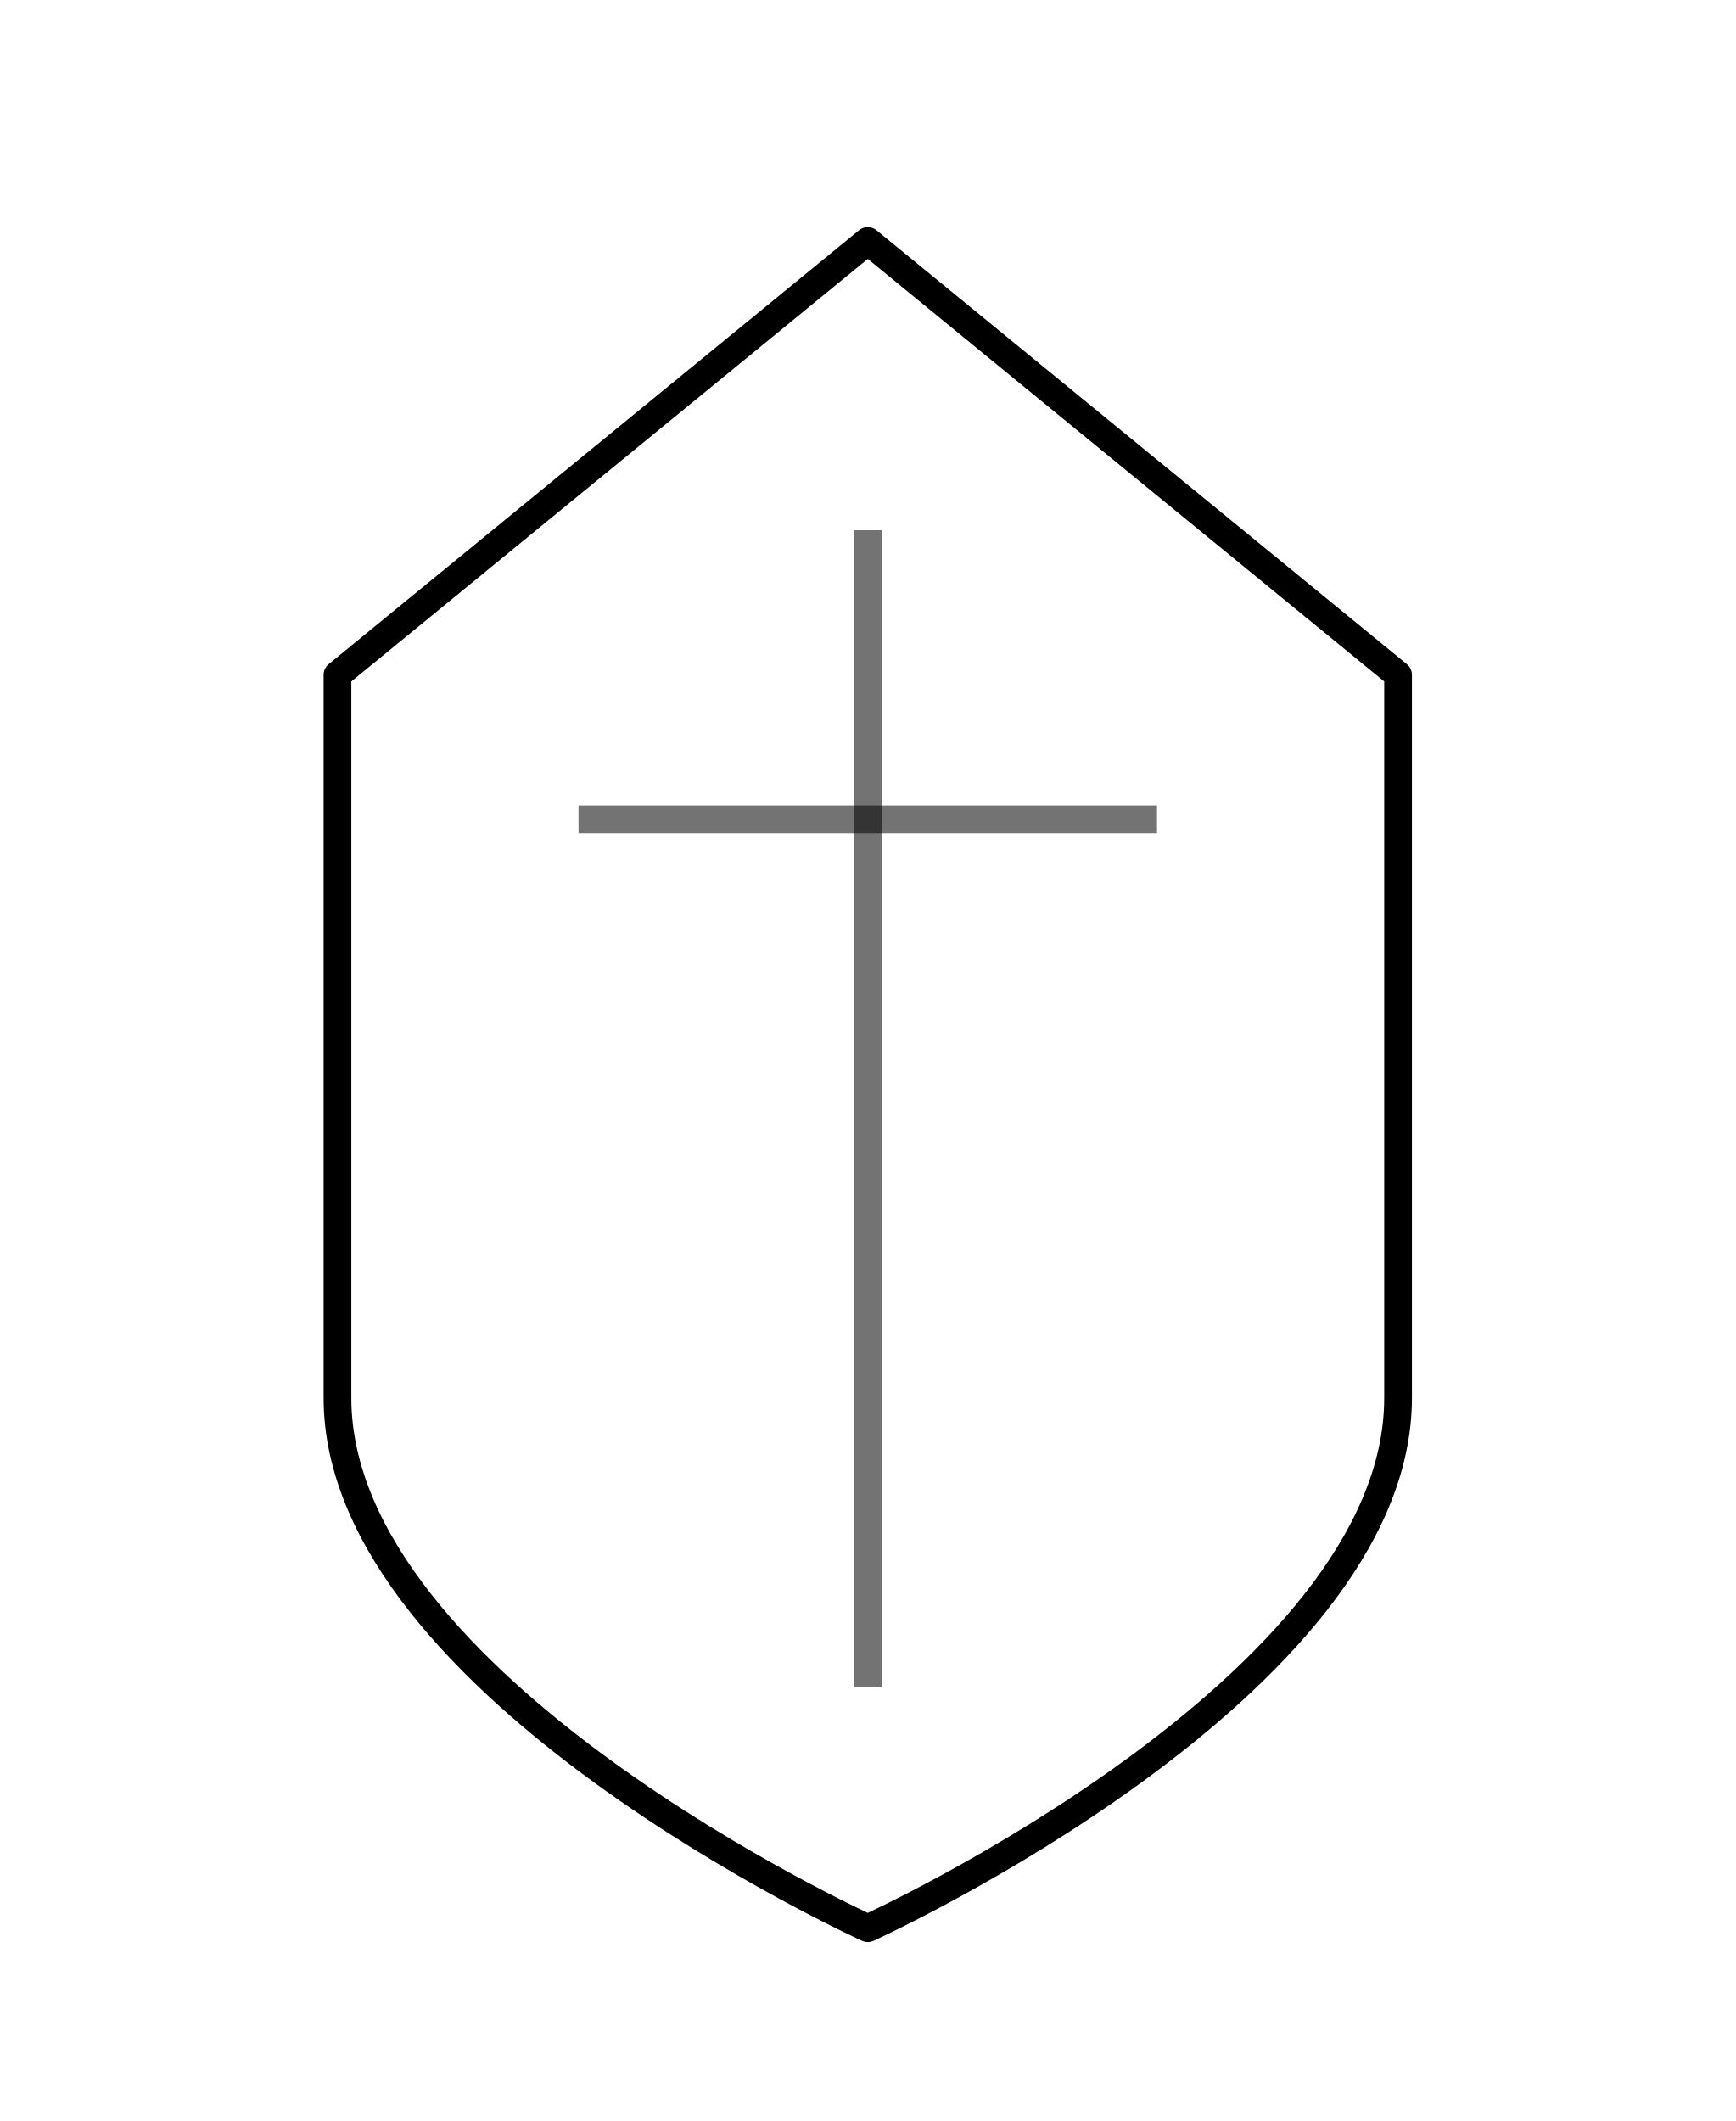
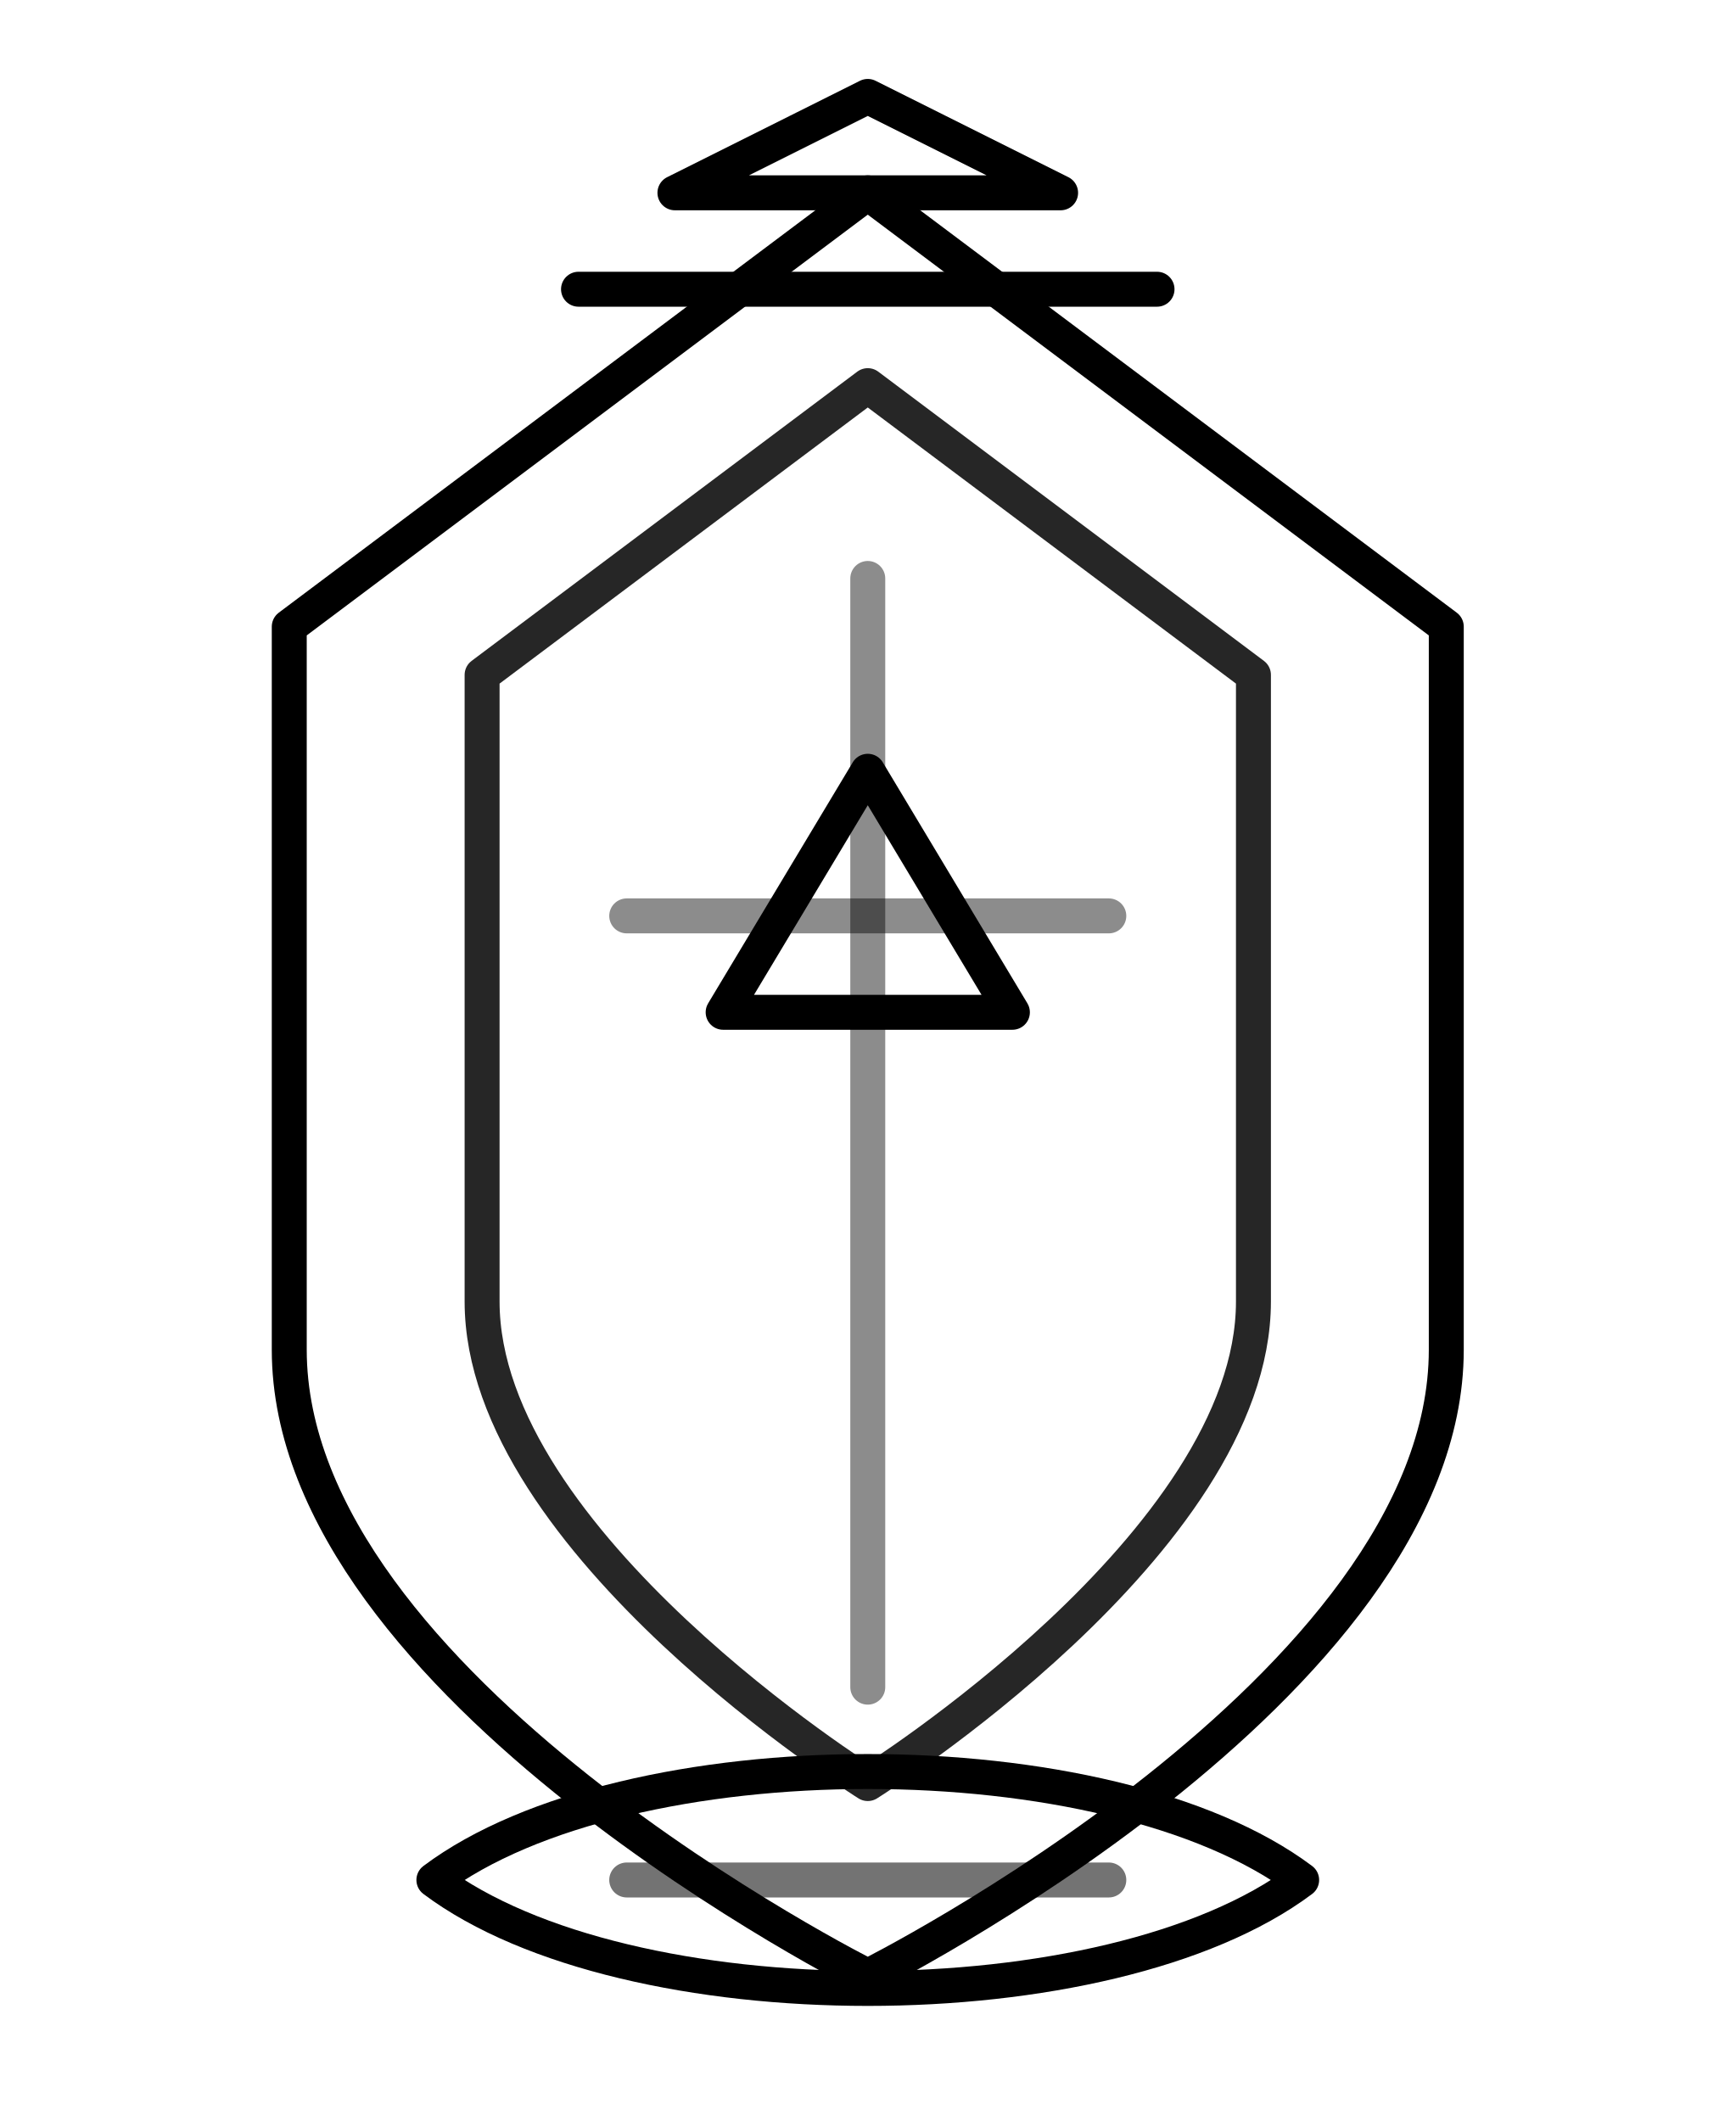
- <svg xmlns="http://www.w3.org/2000/svg" viewBox="0 0 72 88" fill="none" stroke="currentColor" stroke-width="1.15" stroke-linejoin="round">
-   <path d="M36 10 L58 28 V58 C58 70 36 80 36 80 C36 80 14 70 14 58 V28 Z" />
-   <path d="M36 22 V70" opacity="0.55" />
-   <path d="M24 34 H48" opacity="0.55" />
+ <svg xmlns="http://www.w3.org/2000/svg" viewBox="0 0 72 88" fill="none" stroke="currentColor" stroke-width="1.45" stroke-linejoin="round" stroke-linecap="round">
+   <path d="M36 8 L60 26 V56 C60 70 36 82 36 82 C36 82 12 70 12 56 V26 Z" />
+   <path d="M36 16 L52 28 V54 C52 64 36 74 36 74 C36 74 20 64 20 54 V28 Z" opacity="0.85" />
+   <path d="M24 12 H48" />
+   <path d="M28 8 H44 L36 4 Z" />
+   <path d="M36 32 L42 42 H30 Z" />
+   <path d="M36 24 V70" opacity="0.45" />
+   <path d="M26 38 H46" opacity="0.45" />
+   <path d="M18 78 C26 72 46 72 54 78 C46 84 26 84 18 78 Z" />
+   <path d="M26 78 H46" opacity="0.55" />
</svg>
